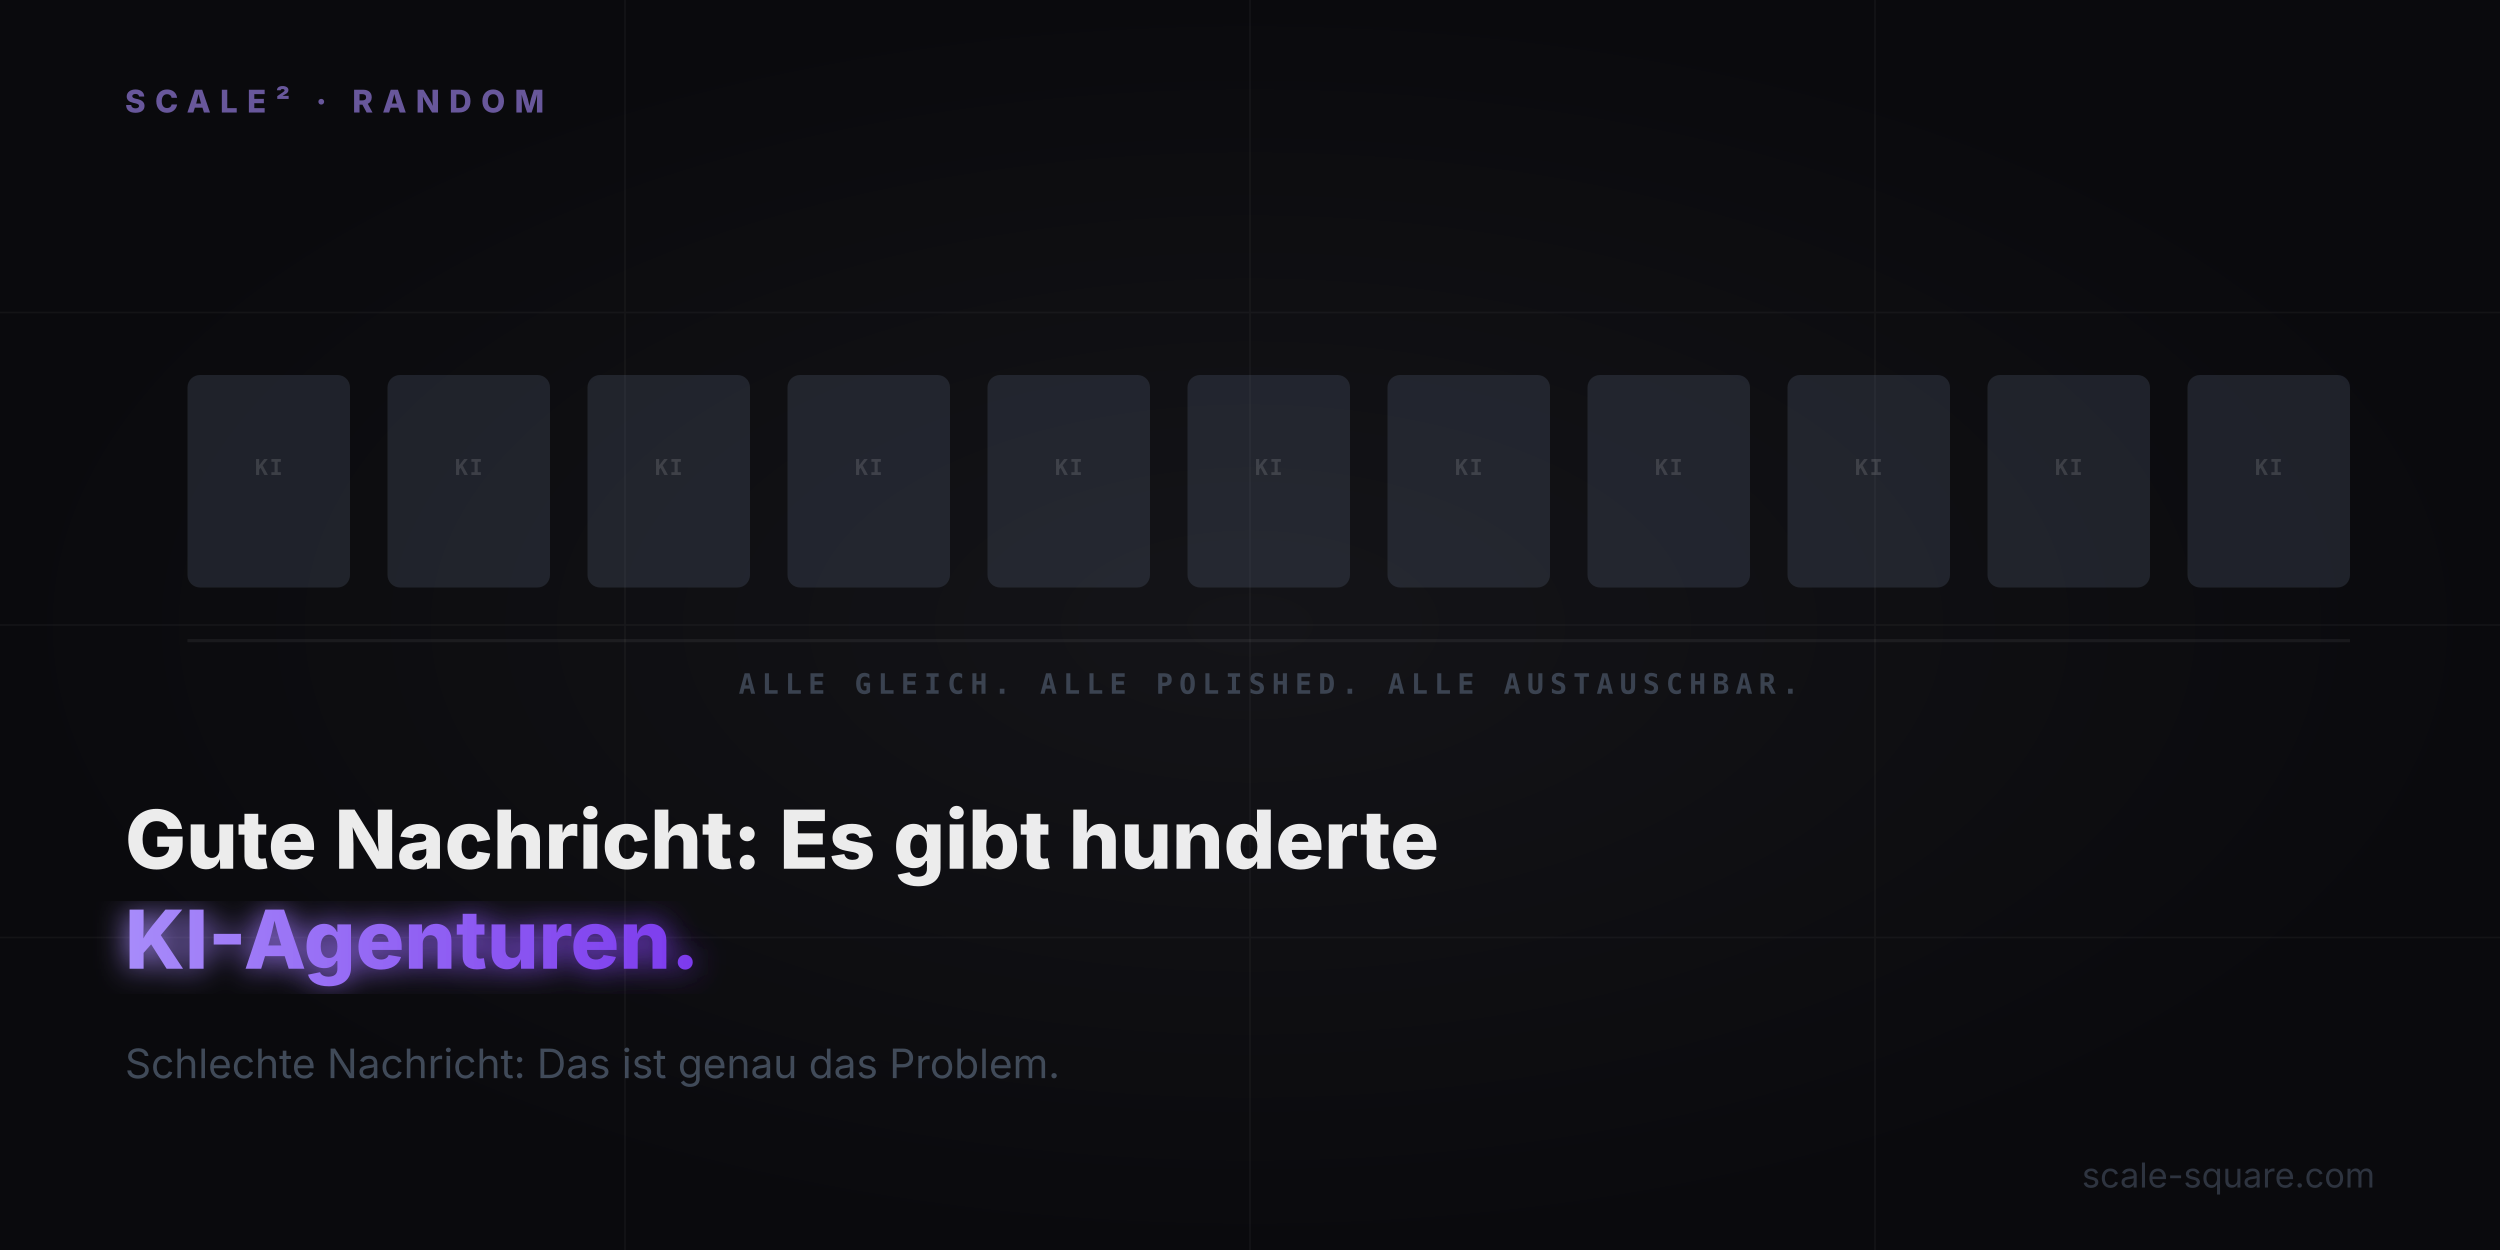
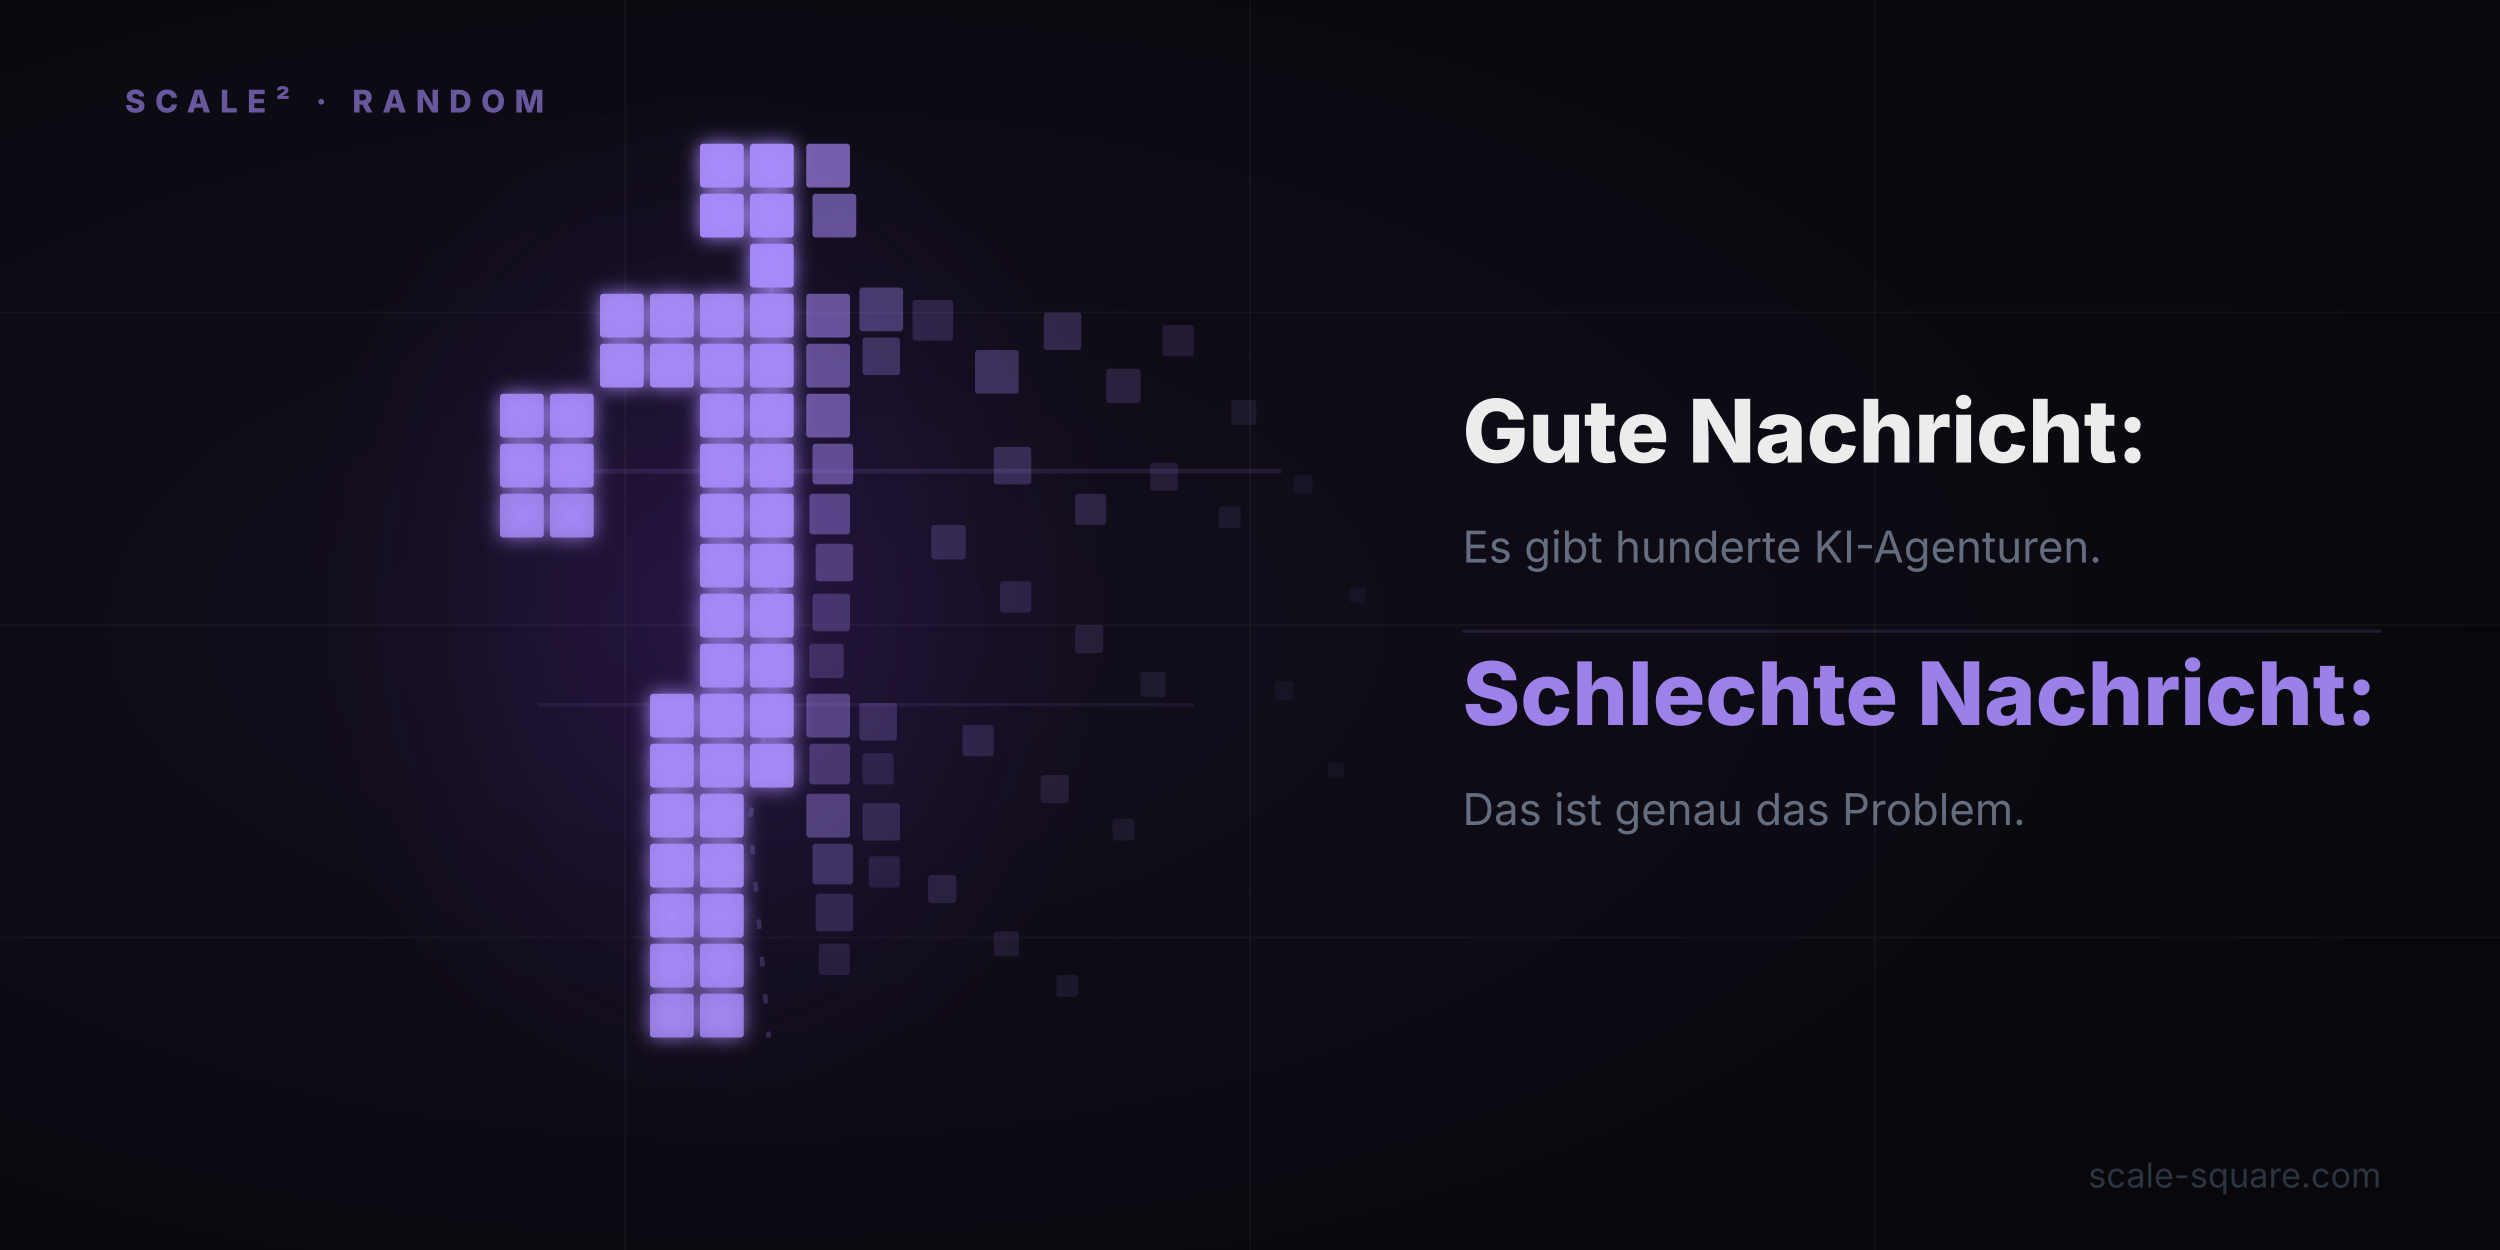
<svg xmlns="http://www.w3.org/2000/svg" viewBox="0 0 800 400" width="800" height="400">
  <defs>
-     <radialGradient id="bg2" cx="50%" cy="50%" r="50%">
-       <stop offset="0%" stop-color="#141418" />
-       <stop offset="100%" stop-color="#0a0a0d" />
+     <radialGradient id="bg3" cx="30%" cy="50%" r="70%">
+       <stop offset="0%" stop-color="#140e1e" />
+       <stop offset="100%" stop-color="#08080c" />
    </radialGradient>
-     <linearGradient id="accent2" x1="0%" y1="0%" x2="100%" y2="0%">
-       <stop offset="0%" stop-color="#a78bfa" />
-       <stop offset="100%" stop-color="#7c3aed" />
-     </linearGradient>
-     <filter id="glow2">
-       <feGaussianBlur stdDeviation="5" result="blur" />
+     <radialGradient id="aura" cx="50%" cy="50%" r="50%">
+       <stop offset="0%" stop-color="#7c3aed" stop-opacity="0.18" />
+       <stop offset="100%" stop-color="#7c3aed" stop-opacity="0" />
+     </radialGradient>
+     <filter id="glow3">
+       <feGaussianBlur stdDeviation="3" result="blur" />
      <feMerge>
        <feMergeNode in="blur" />
        <feMergeNode in="SourceGraphic" />
      </feMerge>
    </filter>
  </defs>
-   <rect width="800" height="400" fill="url(#bg2)" />
+   <rect width="800" height="400" fill="url(#bg3)" />
+   <ellipse cx="228" cy="192" rx="130" ry="170" fill="url(#aura)" />
  <g opacity="0.04" stroke="#ffffff" stroke-width="0.5">
    <line x1="0" y1="100" x2="800" y2="100" />
    <line x1="0" y1="200" x2="800" y2="200" />
    <line x1="0" y1="300" x2="800" y2="300" />
    <line x1="200" y1="0" x2="200" y2="400" />
    <line x1="400" y1="0" x2="400" y2="400" />
    <line x1="600" y1="0" x2="600" y2="400" />
  </g>
  <text x="40" y="36" font-family="-apple-system, sans-serif" font-size="10" font-weight="800" fill="#a78bfa" letter-spacing="3" opacity="0.6">SCALE² · RANDOM</text>
-   <g opacity="0.22" fill="#64748b">
-     <rect x="60" y="120" width="52" height="68" rx="4" />
-     <rect x="124" y="120" width="52" height="68" rx="4" />
-     <rect x="188" y="120" width="52" height="68" rx="4" />
-     <rect x="252" y="120" width="52" height="68" rx="4" />
-     <rect x="316" y="120" width="52" height="68" rx="4" />
-     <rect x="380" y="120" width="52" height="68" rx="4" />
-     <rect x="444" y="120" width="52" height="68" rx="4" />
-     <rect x="508" y="120" width="52" height="68" rx="4" />
-     <rect x="572" y="120" width="52" height="68" rx="4" />
-     <rect x="636" y="120" width="52" height="68" rx="4" />
-     <rect x="700" y="120" width="52" height="68" rx="4" />
+   <g fill="#a78bfa" filter="url(#glow3)">
+     <rect x="224" y="46" width="14" height="14" rx="1" opacity="0.95" />
+     <rect x="240" y="46" width="14" height="14" rx="1" opacity="0.95" />
+     <rect x="224" y="62" width="14" height="14" rx="1" opacity="0.95" />
+     <rect x="240" y="62" width="14" height="14" rx="1" opacity="0.95" />
+     <rect x="240" y="78" width="14" height="14" rx="1" opacity="0.95" />
+     <rect x="192" y="94" width="14" height="14" rx="1" opacity="0.90" />
+     <rect x="208" y="94" width="14" height="14" rx="1" opacity="0.90" />
+     <rect x="224" y="94" width="14" height="14" rx="1" opacity="0.90" />
+     <rect x="240" y="94" width="14" height="14" rx="1" opacity="0.90" />
+     <rect x="192" y="110" width="14" height="14" rx="1" opacity="0.90" />
+     <rect x="208" y="110" width="14" height="14" rx="1" opacity="0.90" />
+     <rect x="224" y="110" width="14" height="14" rx="1" opacity="0.90" />
+     <rect x="240" y="110" width="14" height="14" rx="1" opacity="0.90" />
+     <rect x="160" y="126" width="14" height="14" rx="1" opacity="0.88" />
+     <rect x="176" y="126" width="14" height="14" rx="1" opacity="0.88" />
+     <rect x="160" y="142" width="14" height="14" rx="1" opacity="0.88" />
+     <rect x="176" y="142" width="14" height="14" rx="1" opacity="0.88" />
+     <rect x="160" y="158" width="14" height="14" rx="1" opacity="0.82" />
+     <rect x="176" y="158" width="14" height="14" rx="1" opacity="0.82" />
+     <rect x="224" y="126" width="14" height="14" rx="1" opacity="0.90" />
+     <rect x="240" y="126" width="14" height="14" rx="1" opacity="0.90" />
+     <rect x="224" y="142" width="14" height="14" rx="1" opacity="0.90" />
+     <rect x="240" y="142" width="14" height="14" rx="1" opacity="0.90" />
+     <rect x="224" y="158" width="14" height="14" rx="1" opacity="0.90" />
+     <rect x="240" y="158" width="14" height="14" rx="1" opacity="0.90" />
+     <rect x="224" y="174" width="14" height="14" rx="1" opacity="0.90" />
+     <rect x="240" y="174" width="14" height="14" rx="1" opacity="0.90" />
+     <rect x="224" y="190" width="14" height="14" rx="1" opacity="0.90" />
+     <rect x="240" y="190" width="14" height="14" rx="1" opacity="0.90" />
+     <rect x="224" y="206" width="14" height="14" rx="1" opacity="0.90" />
+     <rect x="240" y="206" width="14" height="14" rx="1" opacity="0.90" />
+     <rect x="208" y="222" width="14" height="14" rx="1" opacity="0.90" />
+     <rect x="224" y="222" width="14" height="14" rx="1" opacity="0.90" />
+     <rect x="240" y="222" width="14" height="14" rx="1" opacity="0.90" />
+     <rect x="208" y="238" width="14" height="14" rx="1" opacity="0.90" />
+     <rect x="224" y="238" width="14" height="14" rx="1" opacity="0.90" />
+     <rect x="240" y="238" width="14" height="14" rx="1" opacity="0.90" />
+     <rect x="208" y="254" width="14" height="14" rx="1" opacity="0.90" />
+     <rect x="224" y="254" width="14" height="14" rx="1" opacity="0.90" />
+     <rect x="208" y="270" width="14" height="14" rx="1" opacity="0.90" />
+     <rect x="224" y="270" width="14" height="14" rx="1" opacity="0.90" />
+     <rect x="208" y="286" width="14" height="14" rx="1" opacity="0.88" />
+     <rect x="224" y="286" width="14" height="14" rx="1" opacity="0.88" />
+     <rect x="208" y="302" width="14" height="14" rx="1" opacity="0.85" />
+     <rect x="224" y="302" width="14" height="14" rx="1" opacity="0.85" />
+     <rect x="208" y="318" width="14" height="14" rx="1" opacity="0.80" />
+     <rect x="224" y="318" width="14" height="14" rx="1" opacity="0.80" />
  </g>
-   <g opacity="0.13" fill="#ffffff" font-family="monospace" font-size="7" font-weight="700" letter-spacing="0.5">
-     <text x="86" y="152" text-anchor="middle">KI</text>
-     <text x="150" y="152" text-anchor="middle">KI</text>
-     <text x="214" y="152" text-anchor="middle">KI</text>
-     <text x="278" y="152" text-anchor="middle">KI</text>
-     <text x="342" y="152" text-anchor="middle">KI</text>
-     <text x="406" y="152" text-anchor="middle">KI</text>
-     <text x="470" y="152" text-anchor="middle">KI</text>
-     <text x="534" y="152" text-anchor="middle">KI</text>
-     <text x="598" y="152" text-anchor="middle">KI</text>
-     <text x="662" y="152" text-anchor="middle">KI</text>
-     <text x="726" y="152" text-anchor="middle">KI</text>
+   <g fill="#a78bfa">
+     <rect x="258" y="46" width="14" height="14" rx="1" opacity="0.65" />
+     <rect x="260" y="62" width="14" height="14" rx="1" opacity="0.55" />
+     <rect x="258" y="94" width="14" height="14" rx="1" opacity="0.55" />
+     <rect x="275" y="92" width="14" height="14" rx="1" opacity="0.35" />
+     <rect x="292" y="96" width="13" height="13" rx="1" opacity="0.18" />
+     <rect x="258" y="110" width="14" height="14" rx="1" opacity="0.50" />
+     <rect x="276" y="108" width="12" height="12" rx="1" opacity="0.28" />
+     <rect x="258" y="126" width="14" height="14" rx="1" opacity="0.55" />
+     <rect x="260" y="142" width="13" height="13" rx="1" opacity="0.48" />
+     <rect x="259" y="158" width="13" height="13" rx="1" opacity="0.42" />
+     <rect x="261" y="174" width="12" height="12" rx="1" opacity="0.35" />
+     <rect x="260" y="190" width="12" height="12" rx="1" opacity="0.28" />
+     <rect x="259" y="206" width="11" height="11" rx="1" opacity="0.22" />
+     <rect x="258" y="222" width="14" height="14" rx="1" opacity="0.40" />
+     <rect x="275" y="225" width="12" height="12" rx="1" opacity="0.22" />
+     <rect x="259" y="238" width="13" height="13" rx="1" opacity="0.32" />
+     <rect x="276" y="241" width="10" height="10" rx="1" opacity="0.15" />
+     <rect x="258" y="254" width="14" height="14" rx="1" opacity="0.38" />
+     <rect x="276" y="257" width="12" height="12" rx="1" opacity="0.20" />
+     <rect x="260" y="270" width="13" height="13" rx="1" opacity="0.28" />
+     <rect x="278" y="274" width="10" height="10" rx="1" opacity="0.14" />
+     <rect x="261" y="286" width="12" height="12" rx="1" opacity="0.20" />
+     <rect x="262" y="302" width="10" height="10" rx="1" opacity="0.14" />
  </g>
-   <line x1="60" y1="205" x2="752" y2="205" stroke="rgba(255,255,255,0.06)" stroke-width="1" />
-   <text x="406" y="222" text-anchor="middle" font-family="monospace" font-size="9" font-weight="700" fill="#64748b" letter-spacing="2" opacity="0.5">ALLE GLEICH. ALLE POLISHED. ALLE AUSTAUSCHBAR.</text>
-   <text x="40" y="278" font-family="-apple-system, sans-serif" font-size="26" font-weight="800" fill="#ffffff" opacity="0.92">Gute Nachricht: Es gibt hunderte</text>
-   <text x="40" y="310" font-family="-apple-system, sans-serif" font-size="26" font-weight="800" fill="url(#accent2)" filter="url(#glow2)">KI-Agenturen.</text>
-   <text x="40" y="345" font-family="-apple-system, sans-serif" font-size="13" fill="#64748b" opacity="0.6">Schlechte Nachricht: Das ist genau das Problem.</text>
-   <text x="760" y="380" text-anchor="end" font-family="-apple-system, sans-serif" font-size="11" fill="#64748b" opacity="0.4">scale-square.com</text>
+   <g fill="#a78bfa">
+     <rect x="312" y="112" width="14" height="14" rx="1" opacity="0.28" />
+     <rect x="334" y="100" width="12" height="12" rx="1" opacity="0.22" />
+     <rect x="354" y="118" width="11" height="11" rx="1" opacity="0.17" />
+     <rect x="372" y="104" width="10" height="10" rx="1" opacity="0.13" />
+     <rect x="394" y="128" width="8" height="8" rx="1" opacity="0.09" />
+     <rect x="318" y="143" width="12" height="12" rx="1" opacity="0.24" />
+     <rect x="344" y="158" width="10" height="10" rx="1" opacity="0.18" />
+     <rect x="368" y="148" width="9" height="9" rx="1" opacity="0.13" />
+     <rect x="390" y="162" width="7" height="7" rx="1" opacity="0.09" />
+     <rect x="298" y="168" width="11" height="11" rx="1" opacity="0.20" />
+     <rect x="320" y="186" width="10" height="10" rx="1" opacity="0.16" />
+     <rect x="344" y="200" width="9" height="9" rx="1" opacity="0.13" />
+     <rect x="365" y="215" width="8" height="8" rx="1" opacity="0.10" />
+     <rect x="308" y="232" width="10" height="10" rx="1" opacity="0.16" />
+     <rect x="333" y="248" width="9" height="9" rx="1" opacity="0.13" />
+     <rect x="356" y="262" width="7" height="7" rx="1" opacity="0.09" />
+     <rect x="297" y="280" width="9" height="9" rx="1" opacity="0.16" />
+     <rect x="318" y="298" width="8" height="8" rx="1" opacity="0.12" />
+     <rect x="338" y="312" width="7" height="7" rx="1" opacity="0.09" />
+     <rect x="414" y="152" width="6" height="6" rx="1" opacity="0.07" />
+     <rect x="432" y="188" width="5" height="5" rx="1" opacity="0.06" />
+     <rect x="408" y="218" width="6" height="6" rx="1" opacity="0.06" />
+     <rect x="425" y="244" width="5" height="5" rx="1" opacity="0.05" />
+   </g>
+   <path d="M248,80 L242,140 L250,202 L240,262 L246,332" fill="none" stroke="rgba(167,139,250,0.22)" stroke-width="1.5" stroke-dasharray="3,9" />
+   <rect x="160" y="150" width="250" height="1.5" fill="#a78bfa" opacity="0.12" />
+   <rect x="172" y="225" width="210" height="1" fill="#a78bfa" opacity="0.09" />
+   <text x="468" y="148" font-family="-apple-system, sans-serif" font-size="28" font-weight="800" fill="#ffffff" opacity="0.92">Gute Nachricht:</text>
+   <text x="468" y="180" font-family="-apple-system, sans-serif" font-size="14" fill="#94a3b8" opacity="0.65">Es gibt hunderte KI-Agenturen.</text>
+   <line x1="468" y1="202" x2="762" y2="202" stroke="rgba(167,139,250,0.14)" stroke-width="1" />
+   <text x="468" y="232" font-family="-apple-system, sans-serif" font-size="28" font-weight="800" fill="#a78bfa" opacity="0.92">Schlechte Nachricht:</text>
+   <text x="468" y="264" font-family="-apple-system, sans-serif" font-size="14" fill="#94a3b8" opacity="0.65">Das ist genau das Problem.</text>
+   <text x="762" y="380" text-anchor="end" font-family="-apple-system, sans-serif" font-size="11" fill="#64748b" opacity="0.4">scale-square.com</text>
</svg>
